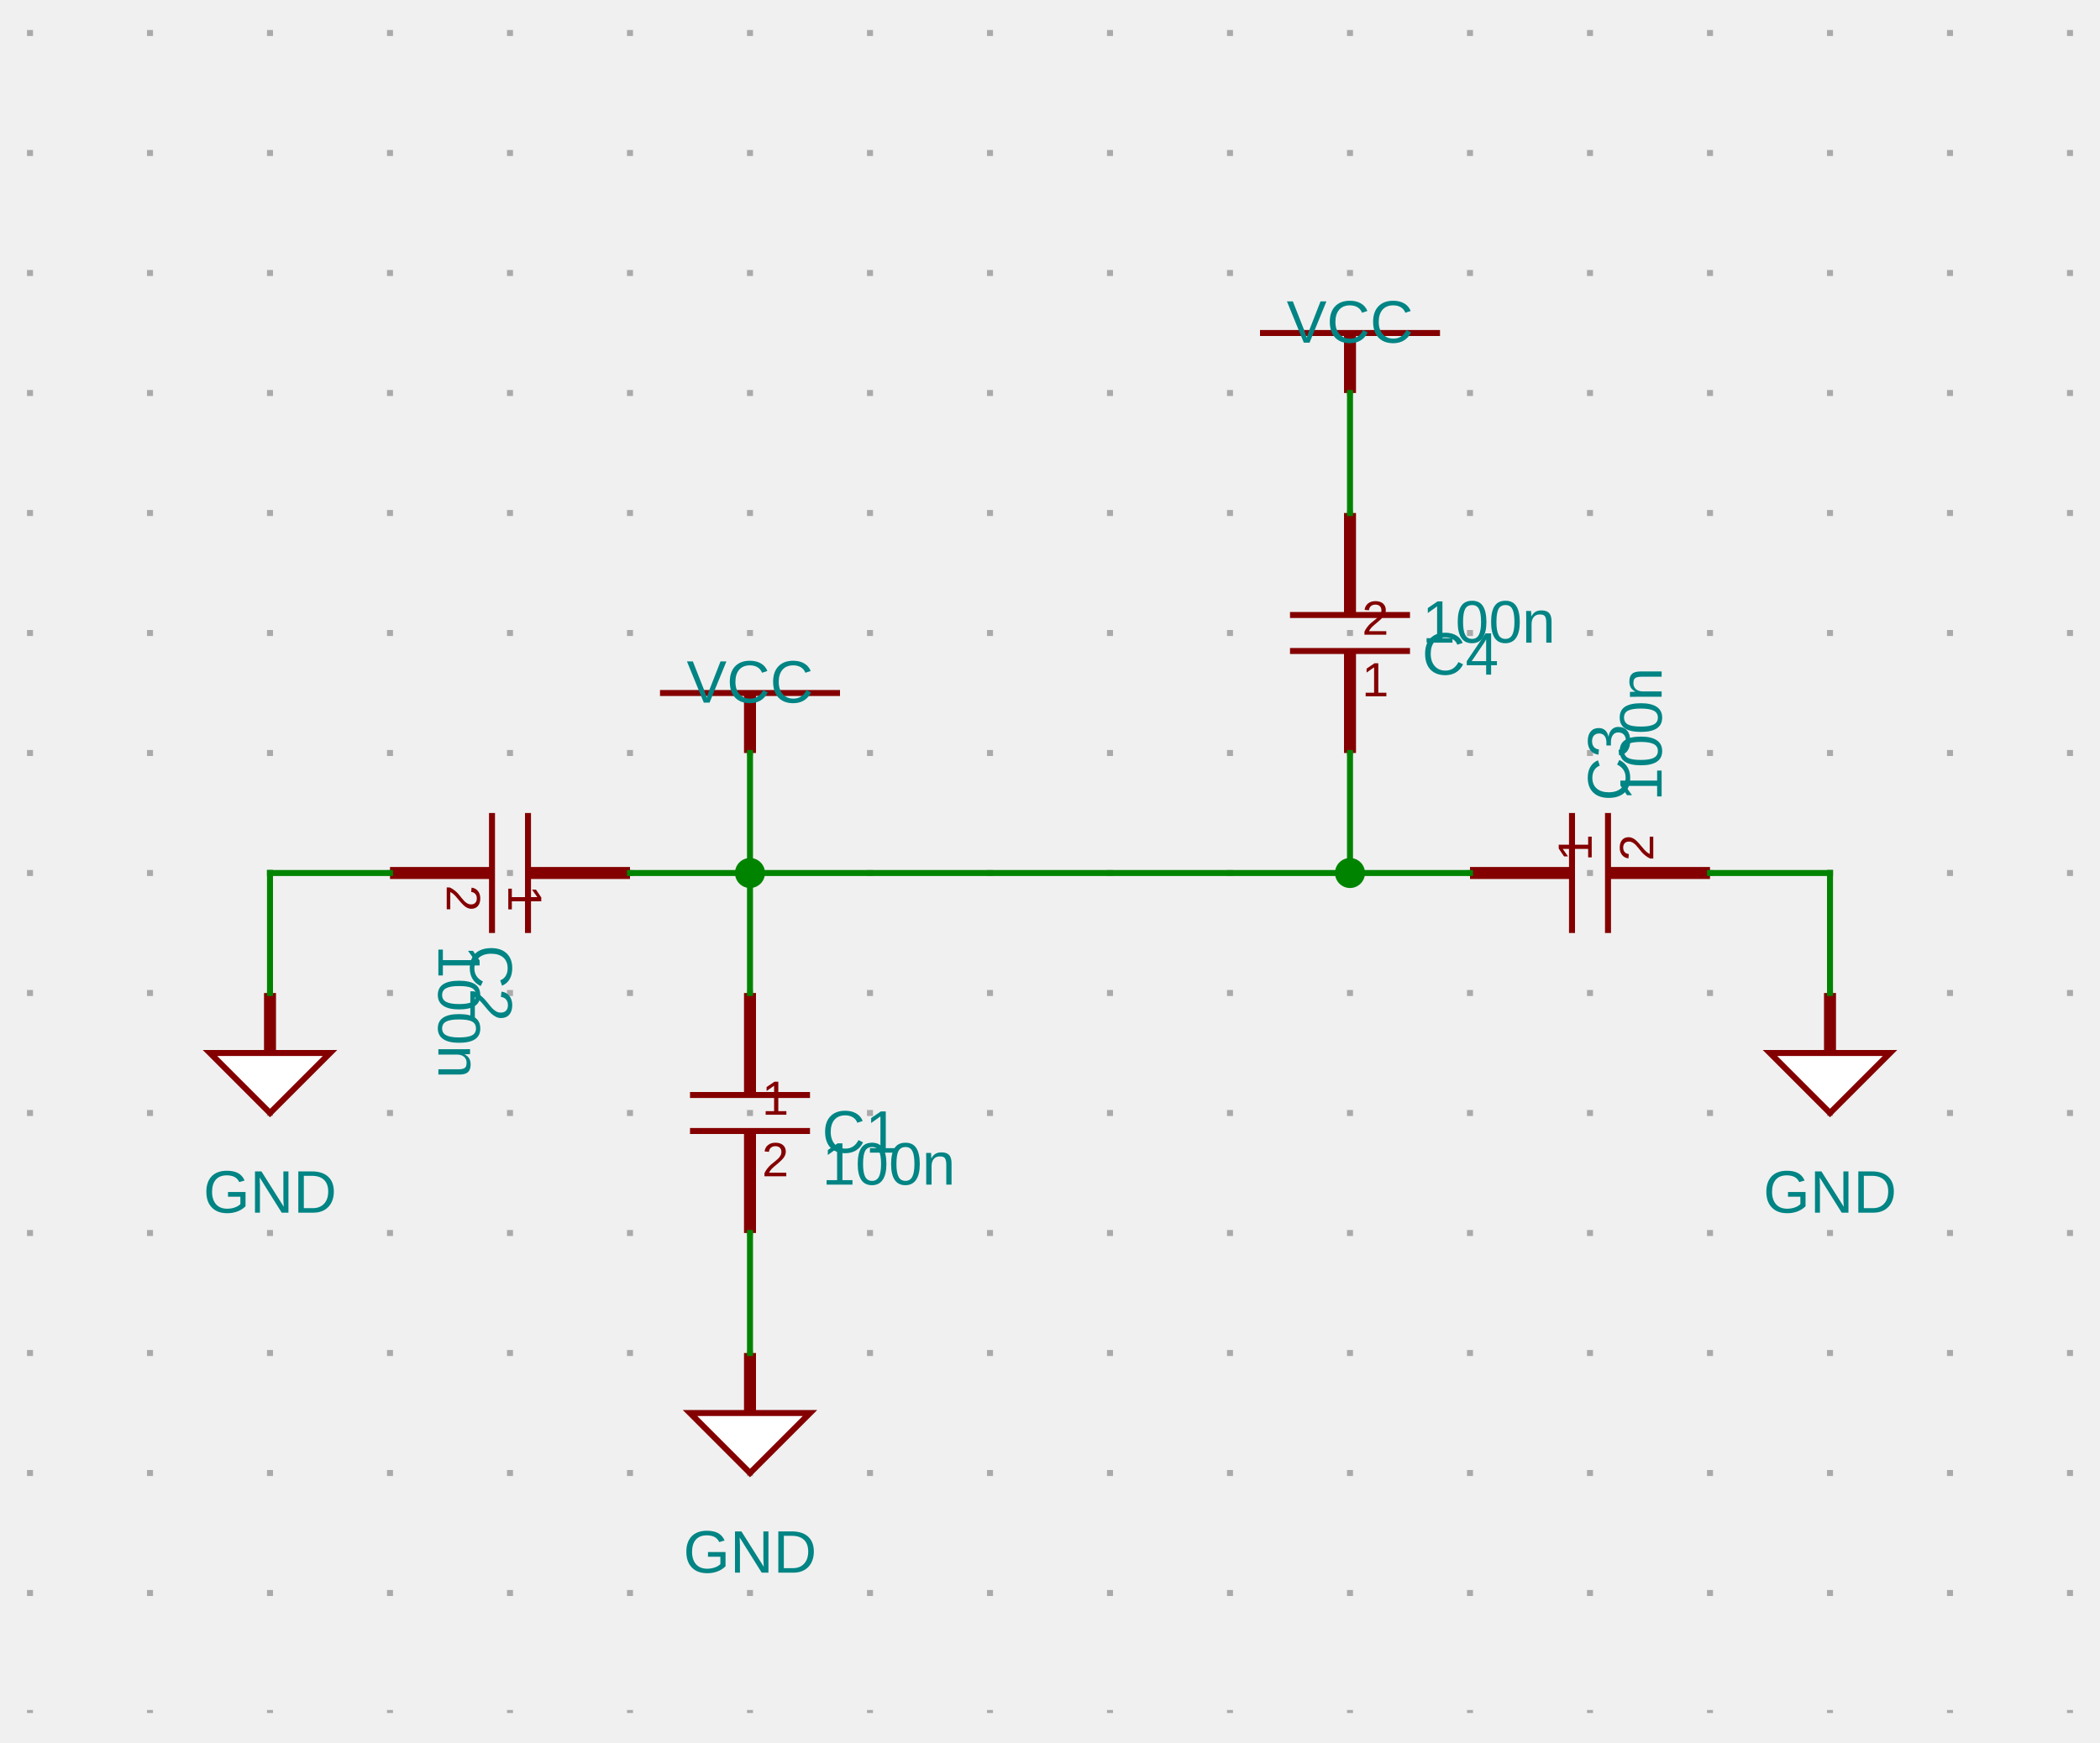
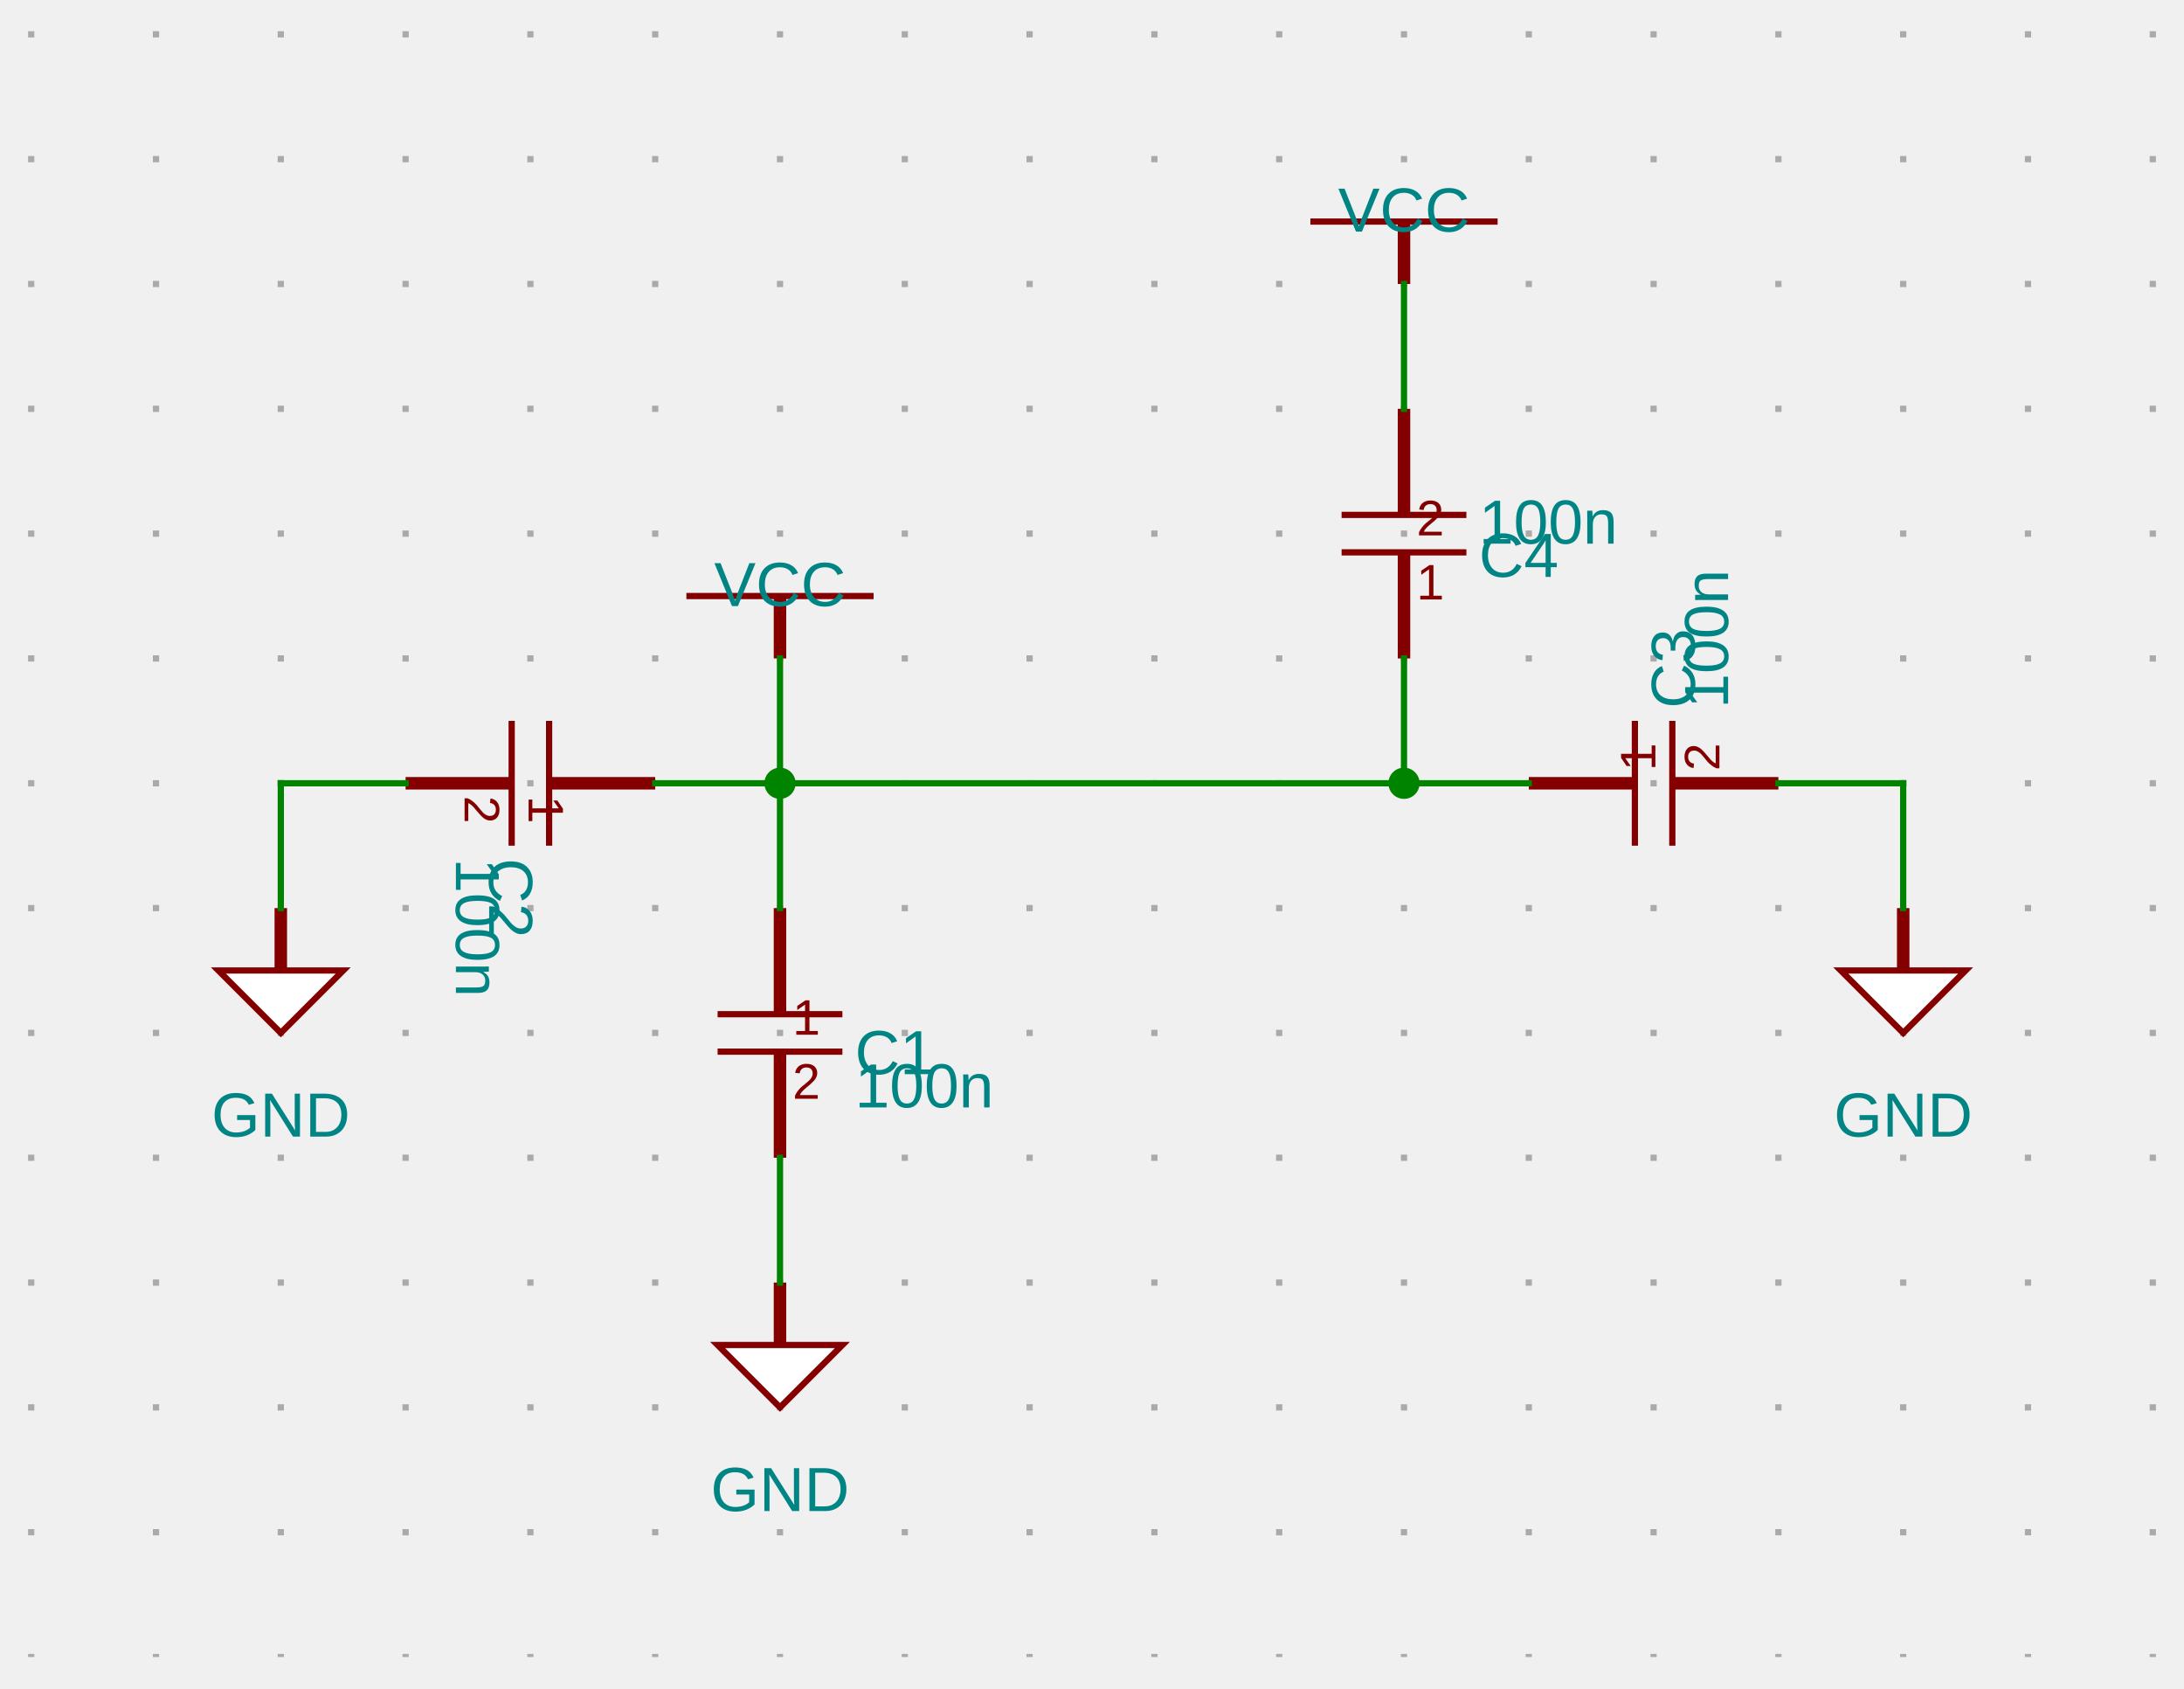
- <svg xmlns="http://www.w3.org/2000/svg" xmlns:ns1="http://svgjs.dev/svgjs" version="1.1" width="350" height="290.5" viewBox="-25 -25.5 350 290.5">
+ <svg xmlns="http://www.w3.org/2000/svg" xmlns:ns1="http://svgjs.dev/svgjs" version="1.1" width="350" height="270.5" viewBox="-25 -25.5 350 270.5">
  <g transform="matrix(1,0,0,1,0,0)">
-     <path d="M -20 -20.5 L -20 260 M 0 -20.5 L 0 260 M 20 -20.5 L 20 260 M 40 -20.5 L 40 260 M 60 -20.5 L 60 260 M 80 -20.5 L 80 260 M 100 -20.5 L 100 260 M 120 -20.5 L 120 260 M 140 -20.5 L 140 260 M 160 -20.5 L 160 260 M 180 -20.5 L 180 260 M 200 -20.5 L 200 260 M 220 -20.5 L 220 260 M 240 -20.5 L 240 260 M 260 -20.5 L 260 260 M 280 -20.5 L 280 260 M 300 -20.5 L 300 260 M 320 -20.5 L 320 260" fill="none" stroke-dasharray="1,19" stroke-width="1" stroke="#aaaaaa" />
+     <path d="M -20 -20.5 L -20 240 M 0 -20.5 L 0 240 M 20 -20.5 L 20 240 M 40 -20.5 L 40 240 M 60 -20.5 L 60 240 M 80 -20.5 L 80 240 M 100 -20.5 L 100 240 M 120 -20.5 L 120 240 M 140 -20.5 L 140 240 M 160 -20.5 L 160 240 M 180 -20.5 L 180 240 M 200 -20.5 L 200 240 M 220 -20.5 L 220 240 M 240 -20.5 L 240 240 M 260 -20.5 L 260 240 M 280 -20.5 L 280 240 M 300 -20.5 L 300 240 M 320 -20.5 L 320 240" fill="none" stroke-dasharray="1,19" stroke-width="1" stroke="#aaaaaa" />
  </g>
-   <g transform="matrix(1,0,0,1,100,90)">
+   <g transform="matrix(1,0,0,1,100,70)">
    <g>
      <path d="M -15 0 L 15 0" stroke-width="1" stroke="#840000" fill="none" />
      <path d="M 0 10 L 0 0" stroke-width="2" stroke="#840000" />
      <g transform="matrix(1,0,0,1,0,-5)">
-         <text fill="#008484" font-family="Open Sans-Regular, Arial" font-size="10" text-anchor="middle" dominant-baseline="text-top" font-weight="regular" transform="matrix(1,0,0,1,0,0)" ns1:data="{&quot;leading&quot;:&quot;1.3&quot;}">
+         <text fill="#008484" font-family="Arial" font-size="10" text-anchor="middle" dominant-baseline="text-top" font-weight="regular" transform="matrix(1,0,0,1,0,0)" ns1:data="{&quot;leading&quot;:&quot;1.3&quot;}">
          <tspan dy="0" x="0" ns1:data="{&quot;newLined&quot;:true}">VCC</tspan>
        </text>
      </g>
    </g>
  </g>
-   <g transform="matrix(1,0,0,1,100,160)">
+   <g transform="matrix(1,0,0,1,100,140)">
    <g>
      <path d="M -10 -3 L 10 -3" stroke-width="1" stroke="#840000" fill="none" />
      <path d="M -10 3 L 10 3" stroke-width="1" stroke="#840000" fill="none" />
      <path d="M 0 -20 L 0 -3" stroke-width="2" stroke="#840000" />
      <path d="M 0 20 L 0 3" stroke-width="2" stroke="#840000" />
      <g transform="matrix(1,0,0,1,2,-5)">
-         <text fill="#840000" font-family="Open Sans-Regular, Arial" font-size="8" text-anchor="start" dominant-baseline="text-top" font-weight="regular" transform="matrix(1,0,0,1,0,0)" ns1:data="{&quot;leading&quot;:&quot;1.3&quot;}">
+         <text fill="#840000" font-family="Arial" font-size="8" text-anchor="start" dominant-baseline="text-top" font-weight="regular" transform="matrix(1,0,0,1,0,0)" ns1:data="{&quot;leading&quot;:&quot;1.3&quot;}">
          <tspan dy="0" x="0" ns1:data="{&quot;newLined&quot;:true}">1</tspan>
        </text>
      </g>
      <g transform="matrix(1,0,0,1,2,5)">
-         <text fill="#840000" font-family="Open Sans-Regular, Arial" font-size="8" text-anchor="start" dominant-baseline="hanging" font-weight="regular" transform="matrix(1,0,0,1,0,0)" ns1:data="{&quot;leading&quot;:&quot;1.3&quot;}">
+         <text fill="#840000" font-family="Arial" font-size="8" text-anchor="start" dominant-baseline="hanging" font-weight="regular" transform="matrix(1,0,0,1,0,0)" ns1:data="{&quot;leading&quot;:&quot;1.3&quot;}">
          <tspan dy="0" x="0" ns1:data="{&quot;newLined&quot;:true}">2</tspan>
        </text>
      </g>
      <g transform="matrix(1,0,0,1,12,0)">
-         <text fill="#008484" font-family="Open Sans-Regular, Arial" font-size="10" text-anchor="start" dominant-baseline="text-top" font-weight="regular" transform="matrix(1,0,0,1,0,0)" ns1:data="{&quot;leading&quot;:&quot;1.3&quot;}">
+         <text fill="#008484" font-family="Arial" font-size="10" text-anchor="start" dominant-baseline="text-top" font-weight="regular" transform="matrix(1,0,0,1,0,0)" ns1:data="{&quot;leading&quot;:&quot;1.3&quot;}">
          <tspan dy="0" x="0" ns1:data="{&quot;newLined&quot;:true}">C1</tspan>
        </text>
      </g>
      <g transform="matrix(1,0,0,1,12,5)">
-         <text fill="#008484" font-family="Open Sans-Regular, Arial" font-size="10" text-anchor="start" dominant-baseline="hanging" font-weight="regular" transform="matrix(1,0,0,1,0,0)" ns1:data="{&quot;leading&quot;:&quot;1.3&quot;}">
+         <text fill="#008484" font-family="Arial" font-size="10" text-anchor="start" dominant-baseline="hanging" font-weight="regular" transform="matrix(1,0,0,1,0,0)" ns1:data="{&quot;leading&quot;:&quot;1.3&quot;}">
          <tspan dy="0" x="0" ns1:data="{&quot;newLined&quot;:true}">100n</tspan>
        </text>
      </g>
    </g>
  </g>
-   <g transform="matrix(1,0,0,1,100,210)">
+   <g transform="matrix(1,0,0,1,100,190)">
    <g>
      <path d="M -10 0 L 10 0 L 0 10 Z" stroke-width="1" stroke="#840000" fill="#ffffff" />
      <path d="M 0 -10 L 0 0" stroke-width="2" stroke="#840000" />
      <g transform="matrix(1,0,0,1,0,20)">
-         <text fill="#008484" font-family="Open Sans-Regular, Arial" font-size="10" text-anchor="middle" dominant-baseline="text-top" font-weight="regular" transform="matrix(1,0,0,1,0,0)" ns1:data="{&quot;leading&quot;:&quot;1.3&quot;}">
+         <text fill="#008484" font-family="Arial" font-size="10" text-anchor="middle" dominant-baseline="text-top" font-weight="regular" transform="matrix(1,0,0,1,0,0)" ns1:data="{&quot;leading&quot;:&quot;1.3&quot;}">
          <tspan dy="0" x="0" ns1:data="{&quot;newLined&quot;:true}">GND</tspan>
        </text>
      </g>
    </g>
  </g>
-   <g transform="matrix(1,0,0,1,60,120)">
+   <g transform="matrix(1,0,0,1,60,100)">
    <g>
      <path d="M 3 -10 L 3 10" stroke-width="1" stroke="#840000" fill="none" />
      <path d="M -3 -10 L -3 10" stroke-width="1" stroke="#840000" fill="none" />
      <path d="M 20 0 L 3 0" stroke-width="2" stroke="#840000" />
      <path d="M -20 0 L -3 0" stroke-width="2" stroke="#840000" />
      <g transform="matrix(0,1,-1,0,5,2)">
-         <text fill="#840000" font-family="Open Sans-Regular, Arial" font-size="8" text-anchor="start" dominant-baseline="text-top" font-weight="regular" transform="matrix(1,0,0,1,0,0)" ns1:data="{&quot;leading&quot;:&quot;1.3&quot;}">
+         <text fill="#840000" font-family="Arial" font-size="8" text-anchor="start" dominant-baseline="text-top" font-weight="regular" transform="matrix(1,0,0,1,0,0)" ns1:data="{&quot;leading&quot;:&quot;1.3&quot;}">
          <tspan dy="0" x="0" ns1:data="{&quot;newLined&quot;:true}">1</tspan>
        </text>
      </g>
      <g transform="matrix(0,1,-1,0,-5,2)">
-         <text fill="#840000" font-family="Open Sans-Regular, Arial" font-size="8" text-anchor="start" dominant-baseline="hanging" font-weight="regular" transform="matrix(1,0,0,1,0,0)" ns1:data="{&quot;leading&quot;:&quot;1.3&quot;}">
+         <text fill="#840000" font-family="Arial" font-size="8" text-anchor="start" dominant-baseline="hanging" font-weight="regular" transform="matrix(1,0,0,1,0,0)" ns1:data="{&quot;leading&quot;:&quot;1.3&quot;}">
          <tspan dy="0" x="0" ns1:data="{&quot;newLined&quot;:true}">2</tspan>
        </text>
      </g>
      <g transform="matrix(0,1,-1,0,0,12)">
-         <text fill="#008484" font-family="Open Sans-Regular, Arial" font-size="10" text-anchor="start" dominant-baseline="text-top" font-weight="regular" transform="matrix(1,0,0,1,0,0)" ns1:data="{&quot;leading&quot;:&quot;1.3&quot;}">
+         <text fill="#008484" font-family="Arial" font-size="10" text-anchor="start" dominant-baseline="text-top" font-weight="regular" transform="matrix(1,0,0,1,0,0)" ns1:data="{&quot;leading&quot;:&quot;1.3&quot;}">
          <tspan dy="0" x="0" ns1:data="{&quot;newLined&quot;:true}">C2</tspan>
        </text>
      </g>
      <g transform="matrix(0,1,-1,0,-5,12)">
-         <text fill="#008484" font-family="Open Sans-Regular, Arial" font-size="10" text-anchor="start" dominant-baseline="hanging" font-weight="regular" transform="matrix(1,0,0,1,0,0)" ns1:data="{&quot;leading&quot;:&quot;1.3&quot;}">
+         <text fill="#008484" font-family="Arial" font-size="10" text-anchor="start" dominant-baseline="hanging" font-weight="regular" transform="matrix(1,0,0,1,0,0)" ns1:data="{&quot;leading&quot;:&quot;1.3&quot;}">
          <tspan dy="0" x="0" ns1:data="{&quot;newLined&quot;:true}">100n</tspan>
        </text>
      </g>
    </g>
  </g>
-   <g transform="matrix(1,0,0,1,20,150)">
+   <g transform="matrix(1,0,0,1,20,130)">
    <g>
      <path d="M -10 0 L 10 0 L 0 10 Z" stroke-width="1" stroke="#840000" fill="#ffffff" />
      <path d="M 0 -10 L 0 0" stroke-width="2" stroke="#840000" />
      <g transform="matrix(1,0,0,1,0,20)">
-         <text fill="#008484" font-family="Open Sans-Regular, Arial" font-size="10" text-anchor="middle" dominant-baseline="text-top" font-weight="regular" transform="matrix(1,0,0,1,0,0)" ns1:data="{&quot;leading&quot;:&quot;1.3&quot;}">
+         <text fill="#008484" font-family="Arial" font-size="10" text-anchor="middle" dominant-baseline="text-top" font-weight="regular" transform="matrix(1,0,0,1,0,0)" ns1:data="{&quot;leading&quot;:&quot;1.3&quot;}">
          <tspan dy="0" x="0" ns1:data="{&quot;newLined&quot;:true}">GND</tspan>
        </text>
      </g>
    </g>
  </g>
-   <g transform="matrix(1,0,0,1,240,120)">
+   <g transform="matrix(1,0,0,1,240,100)">
    <g>
      <path d="M -3 10 L -3 -10" stroke-width="1" stroke="#840000" fill="none" />
      <path d="M 3 10 L 3 -10" stroke-width="1" stroke="#840000" fill="none" />
      <path d="M -20 0 L -3 0" stroke-width="2" stroke="#840000" />
      <path d="M 20 0 L 3 0" stroke-width="2" stroke="#840000" />
      <g transform="matrix(0,-1,1,0,-5,-2)">
-         <text fill="#840000" font-family="Open Sans-Regular, Arial" font-size="8" text-anchor="start" dominant-baseline="text-top" font-weight="regular" transform="matrix(1,0,0,1,0,0)" ns1:data="{&quot;leading&quot;:&quot;1.3&quot;}">
+         <text fill="#840000" font-family="Arial" font-size="8" text-anchor="start" dominant-baseline="text-top" font-weight="regular" transform="matrix(1,0,0,1,0,0)" ns1:data="{&quot;leading&quot;:&quot;1.3&quot;}">
          <tspan dy="0" x="0" ns1:data="{&quot;newLined&quot;:true}">1</tspan>
        </text>
      </g>
      <g transform="matrix(0,-1,1,0,5,-2)">
-         <text fill="#840000" font-family="Open Sans-Regular, Arial" font-size="8" text-anchor="start" dominant-baseline="hanging" font-weight="regular" transform="matrix(1,0,0,1,0,0)" ns1:data="{&quot;leading&quot;:&quot;1.3&quot;}">
+         <text fill="#840000" font-family="Arial" font-size="8" text-anchor="start" dominant-baseline="hanging" font-weight="regular" transform="matrix(1,0,0,1,0,0)" ns1:data="{&quot;leading&quot;:&quot;1.3&quot;}">
          <tspan dy="0" x="0" ns1:data="{&quot;newLined&quot;:true}">2</tspan>
        </text>
      </g>
      <g transform="matrix(0,-1,1,0,0,-12)">
-         <text fill="#008484" font-family="Open Sans-Regular, Arial" font-size="10" text-anchor="start" dominant-baseline="text-top" font-weight="regular" transform="matrix(1,0,0,1,0,0)" ns1:data="{&quot;leading&quot;:&quot;1.3&quot;}">
+         <text fill="#008484" font-family="Arial" font-size="10" text-anchor="start" dominant-baseline="text-top" font-weight="regular" transform="matrix(1,0,0,1,0,0)" ns1:data="{&quot;leading&quot;:&quot;1.3&quot;}">
          <tspan dy="0" x="0" ns1:data="{&quot;newLined&quot;:true}">C3</tspan>
        </text>
      </g>
      <g transform="matrix(0,-1,1,0,5,-12)">
-         <text fill="#008484" font-family="Open Sans-Regular, Arial" font-size="10" text-anchor="start" dominant-baseline="hanging" font-weight="regular" transform="matrix(1,0,0,1,0,0)" ns1:data="{&quot;leading&quot;:&quot;1.3&quot;}">
+         <text fill="#008484" font-family="Arial" font-size="10" text-anchor="start" dominant-baseline="hanging" font-weight="regular" transform="matrix(1,0,0,1,0,0)" ns1:data="{&quot;leading&quot;:&quot;1.3&quot;}">
          <tspan dy="0" x="0" ns1:data="{&quot;newLined&quot;:true}">100n</tspan>
        </text>
      </g>
    </g>
  </g>
-   <g transform="matrix(1,0,0,1,280,150)">
+   <g transform="matrix(1,0,0,1,280,130)">
    <g>
      <path d="M -10 0 L 10 0 L 0 10 Z" stroke-width="1" stroke="#840000" fill="#ffffff" />
      <path d="M 0 -10 L 0 0" stroke-width="2" stroke="#840000" />
      <g transform="matrix(1,0,0,1,0,20)">
-         <text fill="#008484" font-family="Open Sans-Regular, Arial" font-size="10" text-anchor="middle" dominant-baseline="text-top" font-weight="regular" transform="matrix(1,0,0,1,0,0)" ns1:data="{&quot;leading&quot;:&quot;1.3&quot;}">
+         <text fill="#008484" font-family="Arial" font-size="10" text-anchor="middle" dominant-baseline="text-top" font-weight="regular" transform="matrix(1,0,0,1,0,0)" ns1:data="{&quot;leading&quot;:&quot;1.3&quot;}">
          <tspan dy="0" x="0" ns1:data="{&quot;newLined&quot;:true}">GND</tspan>
        </text>
      </g>
    </g>
  </g>
-   <g transform="matrix(1,0,0,1,200,80)">
+   <g transform="matrix(1,0,0,1,200,60)">
    <g>
      <path d="M -10 3 L 10 3" stroke-width="1" stroke="#840000" fill="none" />
      <path d="M -10 -3 L 10 -3" stroke-width="1" stroke="#840000" fill="none" />
      <path d="M 0 20 L 0 3" stroke-width="2" stroke="#840000" />
      <path d="M 0 -20 L 0 -3" stroke-width="2" stroke="#840000" />
      <g transform="matrix(1,0,0,1,2,5)">
-         <text fill="#840000" font-family="Open Sans-Regular, Arial" font-size="8" text-anchor="start" dominant-baseline="hanging" font-weight="regular" transform="matrix(1,0,0,1,0,0)" ns1:data="{&quot;leading&quot;:&quot;1.3&quot;}">
+         <text fill="#840000" font-family="Arial" font-size="8" text-anchor="start" dominant-baseline="hanging" font-weight="regular" transform="matrix(1,0,0,1,0,0)" ns1:data="{&quot;leading&quot;:&quot;1.3&quot;}">
          <tspan dy="0" x="0" ns1:data="{&quot;newLined&quot;:true}">1</tspan>
        </text>
      </g>
      <g transform="matrix(1,0,0,1,2,-5)">
-         <text fill="#840000" font-family="Open Sans-Regular, Arial" font-size="8" text-anchor="start" dominant-baseline="text-top" font-weight="regular" transform="matrix(1,0,0,1,0,0)" ns1:data="{&quot;leading&quot;:&quot;1.3&quot;}">
+         <text fill="#840000" font-family="Arial" font-size="8" text-anchor="start" dominant-baseline="text-top" font-weight="regular" transform="matrix(1,0,0,1,0,0)" ns1:data="{&quot;leading&quot;:&quot;1.3&quot;}">
          <tspan dy="0" x="0" ns1:data="{&quot;newLined&quot;:true}">2</tspan>
        </text>
      </g>
      <g transform="matrix(1,0,0,1,12,0)">
-         <text fill="#008484" font-family="Open Sans-Regular, Arial" font-size="10" text-anchor="start" dominant-baseline="hanging" font-weight="regular" transform="matrix(1,0,0,1,0,0)" ns1:data="{&quot;leading&quot;:&quot;1.3&quot;}">
+         <text fill="#008484" font-family="Arial" font-size="10" text-anchor="start" dominant-baseline="hanging" font-weight="regular" transform="matrix(1,0,0,1,0,0)" ns1:data="{&quot;leading&quot;:&quot;1.3&quot;}">
          <tspan dy="0" x="0" ns1:data="{&quot;newLined&quot;:true}">C4</tspan>
        </text>
      </g>
      <g transform="matrix(1,0,0,1,12,-5)">
-         <text fill="#008484" font-family="Open Sans-Regular, Arial" font-size="10" text-anchor="start" dominant-baseline="text-top" font-weight="regular" transform="matrix(1,0,0,1,0,0)" ns1:data="{&quot;leading&quot;:&quot;1.3&quot;}">
+         <text fill="#008484" font-family="Arial" font-size="10" text-anchor="start" dominant-baseline="text-top" font-weight="regular" transform="matrix(1,0,0,1,0,0)" ns1:data="{&quot;leading&quot;:&quot;1.3&quot;}">
          <tspan dy="0" x="0" ns1:data="{&quot;newLined&quot;:true}">100n</tspan>
        </text>
      </g>
    </g>
  </g>
-   <g transform="matrix(1,0,0,1,200,30)">
+   <g transform="matrix(1,0,0,1,200,10)">
    <g>
      <path d="M -15 0 L 15 0" stroke-width="1" stroke="#840000" fill="none" />
      <path d="M 0 10 L 0 0" stroke-width="2" stroke="#840000" />
      <g transform="matrix(1,0,0,1,0,-5)">
-         <text fill="#008484" font-family="Open Sans-Regular, Arial" font-size="10" text-anchor="middle" dominant-baseline="text-top" font-weight="regular" transform="matrix(1,0,0,1,0,0)" ns1:data="{&quot;leading&quot;:&quot;1.3&quot;}">
+         <text fill="#008484" font-family="Arial" font-size="10" text-anchor="middle" dominant-baseline="text-top" font-weight="regular" transform="matrix(1,0,0,1,0,0)" ns1:data="{&quot;leading&quot;:&quot;1.3&quot;}">
          <tspan dy="0" x="0" ns1:data="{&quot;newLined&quot;:true}">VCC</tspan>
        </text>
      </g>
    </g>
  </g>
  <g>
+     <line x1="100" y1="80" x2="100" y2="100" stroke-linecap="square" stroke-width="1" stroke="#008400" fill="none" />
    <line x1="100" y1="100" x2="100" y2="120" stroke-linecap="square" stroke-width="1" stroke="#008400" fill="none" />
-     <line x1="100" y1="120" x2="100" y2="140" stroke-linecap="square" stroke-width="1" stroke="#008400" fill="none" />
-     <line x1="100" y1="120" x2="80" y2="120" stroke-linecap="square" stroke-width="1" stroke="#008400" fill="none" />
-     <line x1="100" y1="120" x2="200" y2="120" stroke-linecap="square" stroke-width="1" stroke="#008400" fill="none" />
-     <line x1="200" y1="120" x2="220" y2="120" stroke-linecap="square" stroke-width="1" stroke="#008400" fill="none" />
-     <line x1="200" y1="120" x2="200" y2="100" stroke-linecap="square" stroke-width="1" stroke="#008400" fill="none" />
-     <line x1="200" y1="60" x2="200" y2="40" stroke-linecap="square" stroke-width="1" stroke="#008400" fill="none" />
-     <circle r="2.5" cx="2.5" cy="2.5" transform="matrix(1,0,0,1,97.5,117.5)" fill="rgba(0, 132, 0)" stroke="none" />
-     <circle r="2.5" cx="2.5" cy="2.5" transform="matrix(1,0,0,1,197.5,117.5)" fill="rgba(0, 132, 0)" stroke="none" />
-     <line x1="100" y1="180" x2="100" y2="200" stroke-linecap="square" stroke-width="1" stroke="#008400" fill="none" />
-     <line x1="40" y1="120" x2="20" y2="120" stroke-linecap="square" stroke-width="1" stroke="#008400" fill="none" />
-     <line x1="20" y1="120" x2="20" y2="140" stroke-linecap="square" stroke-width="1" stroke="#008400" fill="none" />
-     <line x1="260" y1="120" x2="280" y2="120" stroke-linecap="square" stroke-width="1" stroke="#008400" fill="none" />
-     <line x1="280" y1="120" x2="280" y2="140" stroke-linecap="square" stroke-width="1" stroke="#008400" fill="none" />
+     <line x1="100" y1="100" x2="80" y2="100" stroke-linecap="square" stroke-width="1" stroke="#008400" fill="none" />
+     <line x1="100" y1="100" x2="200" y2="100" stroke-linecap="square" stroke-width="1" stroke="#008400" fill="none" />
+     <line x1="200" y1="100" x2="220" y2="100" stroke-linecap="square" stroke-width="1" stroke="#008400" fill="none" />
+     <line x1="200" y1="100" x2="200" y2="80" stroke-linecap="square" stroke-width="1" stroke="#008400" fill="none" />
+     <line x1="200" y1="40" x2="200" y2="20" stroke-linecap="square" stroke-width="1" stroke="#008400" fill="none" />
+     <circle r="2.5" cx="2.5" cy="2.5" transform="matrix(1,0,0,1,97.5,97.5)" fill="rgba(0, 132, 0)" stroke="none" />
+     <circle r="2.5" cx="2.5" cy="2.5" transform="matrix(1,0,0,1,197.5,97.5)" fill="rgba(0, 132, 0)" stroke="none" />
+     <line x1="100" y1="160" x2="100" y2="180" stroke-linecap="square" stroke-width="1" stroke="#008400" fill="none" />
+     <line x1="40" y1="100" x2="20" y2="100" stroke-linecap="square" stroke-width="1" stroke="#008400" fill="none" />
+     <line x1="20" y1="100" x2="20" y2="120" stroke-linecap="square" stroke-width="1" stroke="#008400" fill="none" />
+     <line x1="260" y1="100" x2="280" y2="100" stroke-linecap="square" stroke-width="1" stroke="#008400" fill="none" />
+     <line x1="280" y1="100" x2="280" y2="120" stroke-linecap="square" stroke-width="1" stroke="#008400" fill="none" />
  </g>
  <g />
</svg>
